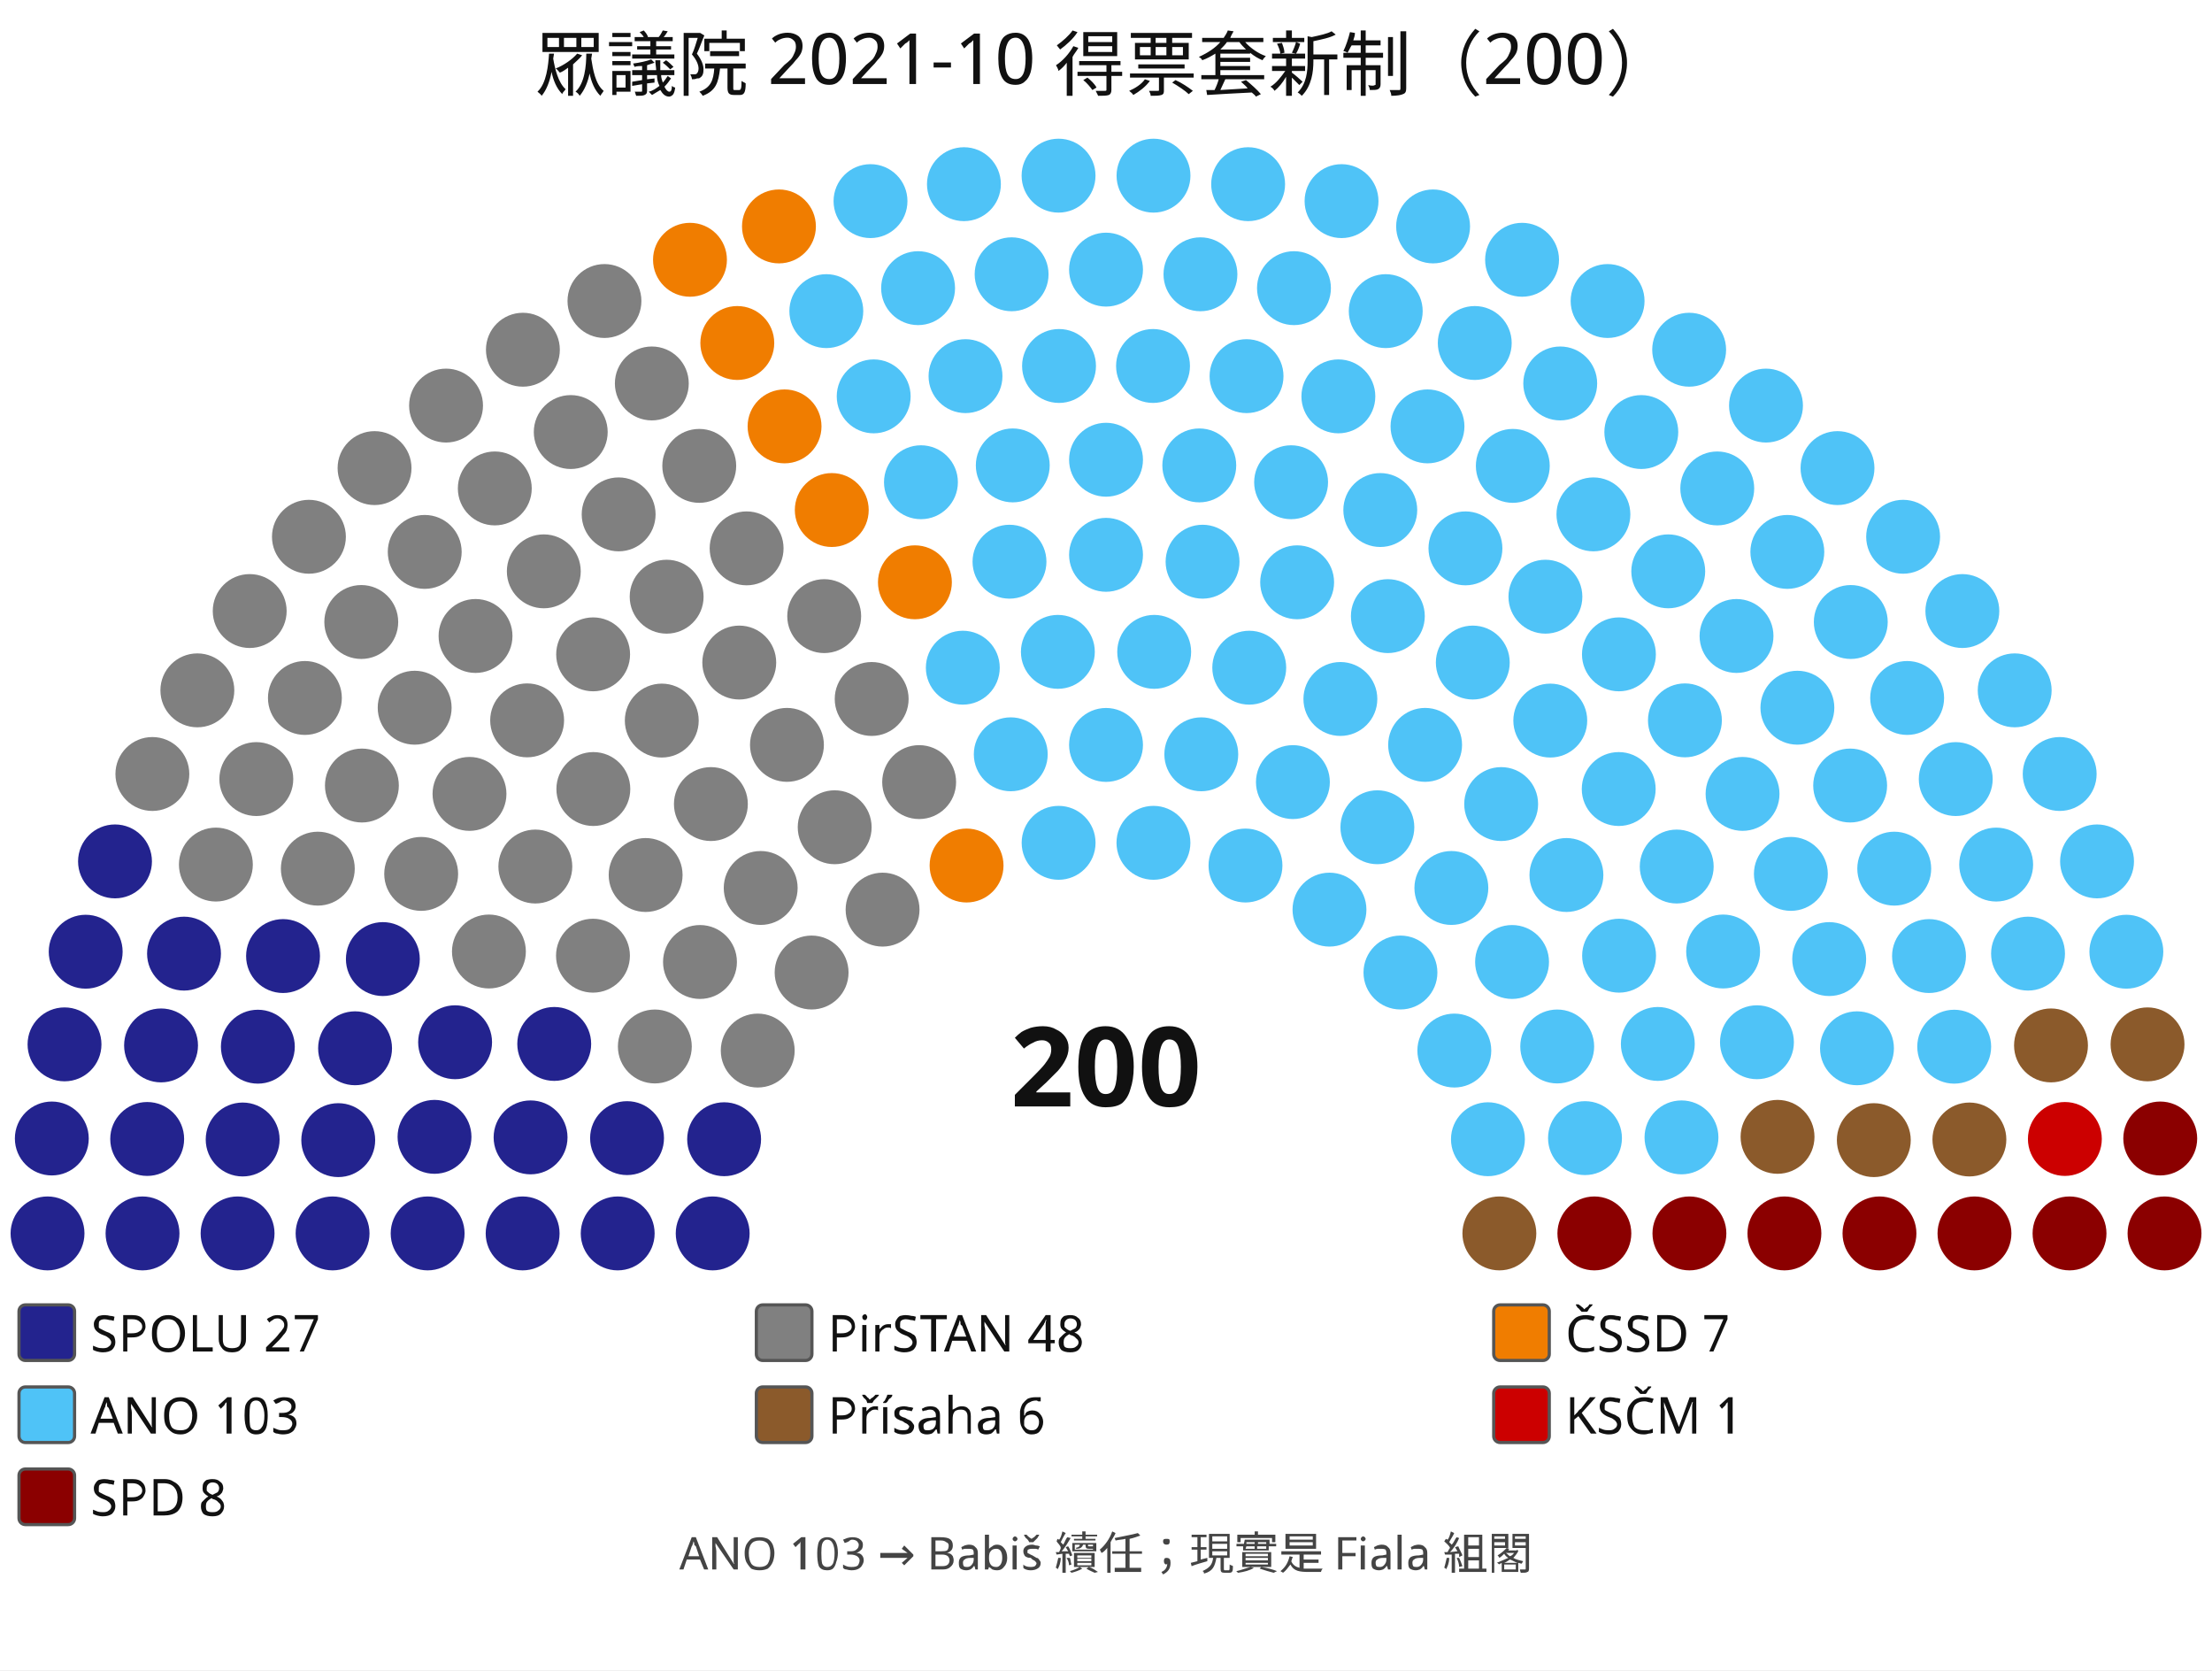
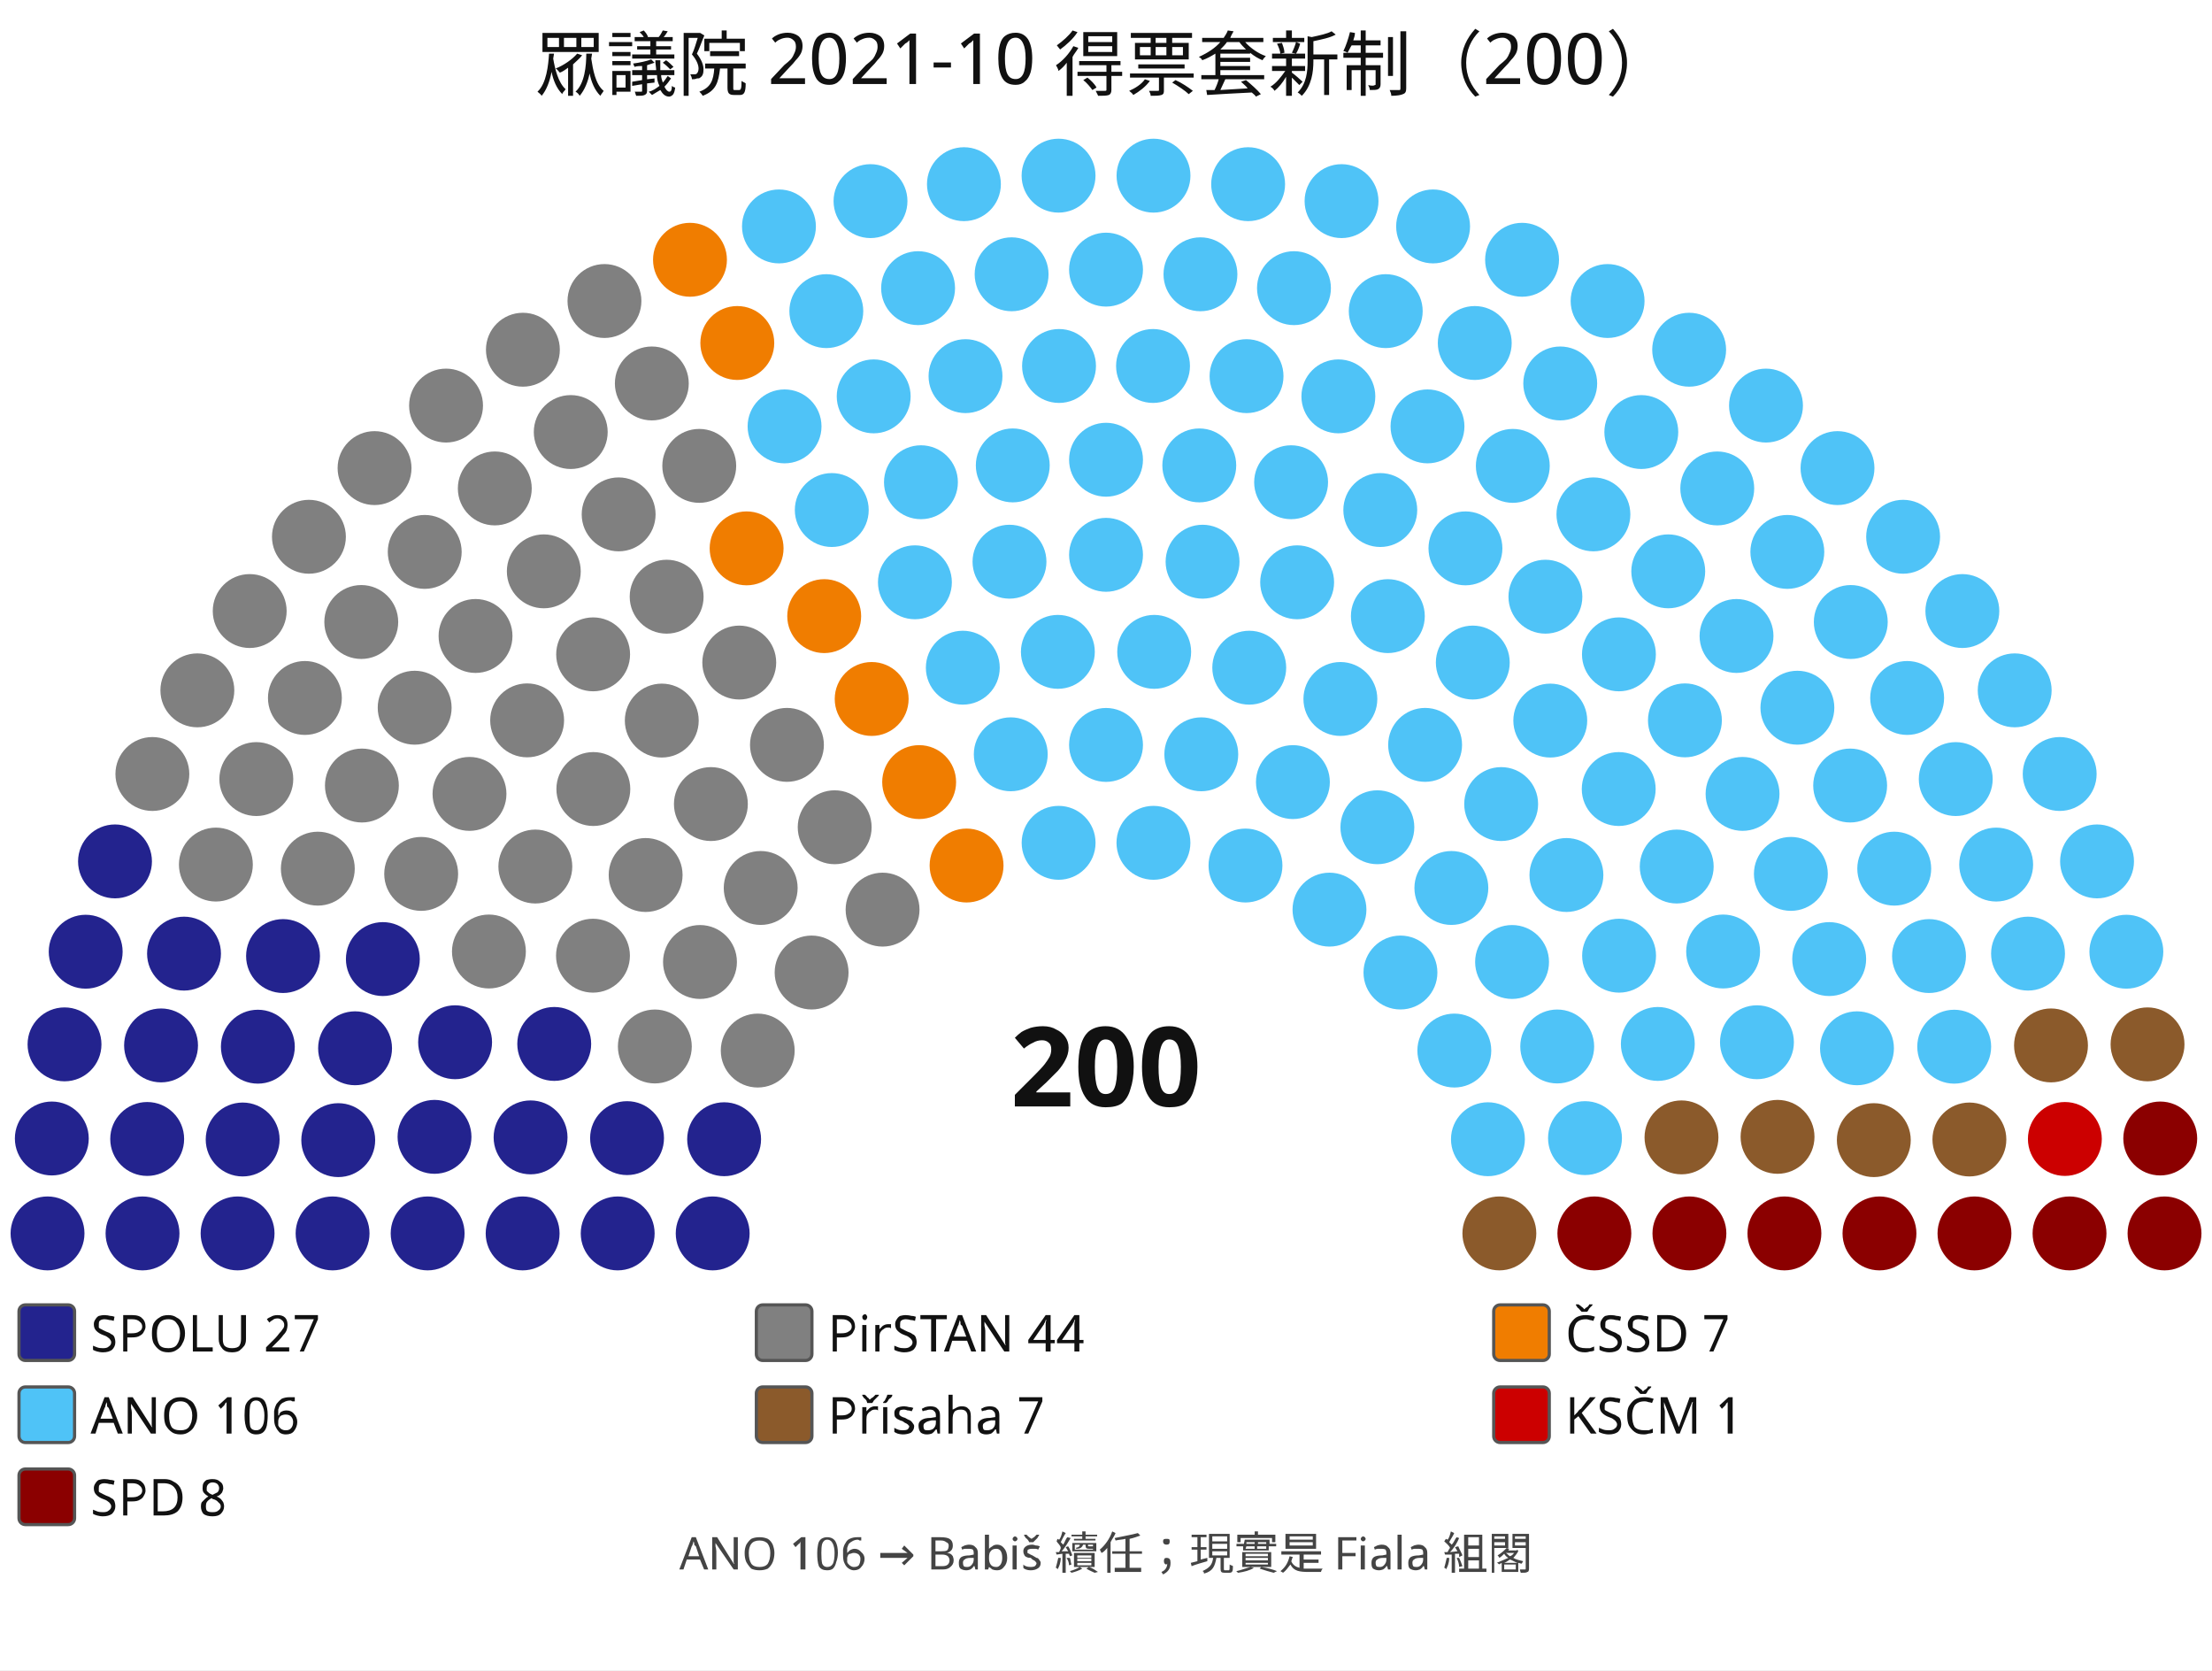
<svg xmlns="http://www.w3.org/2000/svg" viewBox="-20.898 -23.298 41.795 31.548" role="img" aria-label="眾議院 2021-10 得票套新制（200）">
  <rect x="-20.898" y="-23.298" width="41.795" height="31.548" fill="#ffffff" />
  <text x="0" y="-21.598" text-anchor="middle" font-family="Noto Sans, DejaVu Sans, sans-serif" font-size="1.35" fill="#111">眾議院 2021-10 得票套新制（200）</text>
  <circle cx="-20" cy="-0" r="0.718" fill="#23238E" stroke="#ffffff" stroke-width="0.04" />
  <circle cx="-19.919" cy="-1.793" r="0.718" fill="#23238E" stroke="#ffffff" stroke-width="0.04" />
  <circle cx="-19.679" cy="-3.571" r="0.718" fill="#23238E" stroke="#ffffff" stroke-width="0.04" />
  <circle cx="-19.279" cy="-5.321" r="0.718" fill="#23238E" stroke="#ffffff" stroke-width="0.04" />
  <circle cx="-18.725" cy="-7.027" r="0.718" fill="#23238E" stroke="#ffffff" stroke-width="0.04" />
  <circle cx="-18.019" cy="-8.678" r="0.718" fill="#808080" stroke="#ffffff" stroke-width="0.04" />
  <circle cx="-17.169" cy="-10.258" r="0.718" fill="#808080" stroke="#ffffff" stroke-width="0.04" />
  <circle cx="-16.18" cy="-11.756" r="0.718" fill="#808080" stroke="#ffffff" stroke-width="0.04" />
  <circle cx="-15.061" cy="-13.159" r="0.718" fill="#808080" stroke="#ffffff" stroke-width="0.04" />
  <circle cx="-13.821" cy="-14.456" r="0.718" fill="#808080" stroke="#ffffff" stroke-width="0.04" />
  <circle cx="-12.47" cy="-15.637" r="0.718" fill="#808080" stroke="#ffffff" stroke-width="0.04" />
  <circle cx="-11.018" cy="-16.692" r="0.718" fill="#808080" stroke="#ffffff" stroke-width="0.04" />
  <circle cx="-9.477" cy="-17.612" r="0.718" fill="#808080" stroke="#ffffff" stroke-width="0.04" />
  <circle cx="-7.861" cy="-18.391" r="0.718" fill="#F07D00" stroke="#ffffff" stroke-width="0.04" />
-   <circle cx="-6.18" cy="-19.021" r="0.718" fill="#F07D00" stroke="#ffffff" stroke-width="0.04" />
+   <circle cx="-6.18" cy="-19.021" r="0.718" fill="#4FC3F7" stroke="#ffffff" stroke-width="0.04" />
  <circle cx="-4.45" cy="-19.499" r="0.718" fill="#4FC3F7" stroke="#ffffff" stroke-width="0.04" />
  <circle cx="-2.685" cy="-19.819" r="0.718" fill="#4FC3F7" stroke="#ffffff" stroke-width="0.04" />
  <circle cx="-0.897" cy="-19.98" r="0.718" fill="#4FC3F7" stroke="#ffffff" stroke-width="0.04" />
  <circle cx="0.897" cy="-19.98" r="0.718" fill="#4FC3F7" stroke="#ffffff" stroke-width="0.04" />
  <circle cx="2.685" cy="-19.819" r="0.718" fill="#4FC3F7" stroke="#ffffff" stroke-width="0.04" />
  <circle cx="4.45" cy="-19.499" r="0.718" fill="#4FC3F7" stroke="#ffffff" stroke-width="0.04" />
  <circle cx="6.18" cy="-19.021" r="0.718" fill="#4FC3F7" stroke="#ffffff" stroke-width="0.04" />
  <circle cx="7.861" cy="-18.391" r="0.718" fill="#4FC3F7" stroke="#ffffff" stroke-width="0.04" />
  <circle cx="9.477" cy="-17.612" r="0.718" fill="#4FC3F7" stroke="#ffffff" stroke-width="0.04" />
  <circle cx="11.018" cy="-16.692" r="0.718" fill="#4FC3F7" stroke="#ffffff" stroke-width="0.04" />
  <circle cx="12.47" cy="-15.637" r="0.718" fill="#4FC3F7" stroke="#ffffff" stroke-width="0.04" />
  <circle cx="13.821" cy="-14.456" r="0.718" fill="#4FC3F7" stroke="#ffffff" stroke-width="0.04" />
  <circle cx="15.061" cy="-13.159" r="0.718" fill="#4FC3F7" stroke="#ffffff" stroke-width="0.04" />
  <circle cx="16.18" cy="-11.756" r="0.718" fill="#4FC3F7" stroke="#ffffff" stroke-width="0.04" />
  <circle cx="17.169" cy="-10.258" r="0.718" fill="#4FC3F7" stroke="#ffffff" stroke-width="0.04" />
  <circle cx="18.019" cy="-8.678" r="0.718" fill="#4FC3F7" stroke="#ffffff" stroke-width="0.04" />
  <circle cx="18.725" cy="-7.027" r="0.718" fill="#4FC3F7" stroke="#ffffff" stroke-width="0.04" />
  <circle cx="19.279" cy="-5.321" r="0.718" fill="#4FC3F7" stroke="#ffffff" stroke-width="0.04" />
  <circle cx="19.679" cy="-3.571" r="0.718" fill="#8B5A2B" stroke="#ffffff" stroke-width="0.04" />
  <circle cx="19.919" cy="-1.793" r="0.718" fill="#8B0000" stroke="#ffffff" stroke-width="0.04" />
  <circle cx="20" cy="0" r="0.718" fill="#8B0000" stroke="#ffffff" stroke-width="0.04" />
  <circle cx="-18.205" cy="-0" r="0.718" fill="#23238E" stroke="#ffffff" stroke-width="0.04" />
  <circle cx="-18.117" cy="-1.784" r="0.718" fill="#23238E" stroke="#ffffff" stroke-width="0.04" />
  <circle cx="-17.855" cy="-3.551" r="0.718" fill="#23238E" stroke="#ffffff" stroke-width="0.04" />
  <circle cx="-17.421" cy="-5.285" r="0.718" fill="#23238E" stroke="#ffffff" stroke-width="0.04" />
  <circle cx="-16.819" cy="-6.967" r="0.718" fill="#808080" stroke="#ffffff" stroke-width="0.04" />
  <circle cx="-16.055" cy="-8.582" r="0.718" fill="#808080" stroke="#ffffff" stroke-width="0.04" />
  <circle cx="-15.137" cy="-10.114" r="0.718" fill="#808080" stroke="#ffffff" stroke-width="0.04" />
  <circle cx="-14.072" cy="-11.549" r="0.718" fill="#808080" stroke="#ffffff" stroke-width="0.04" />
  <circle cx="-12.873" cy="-12.873" r="0.718" fill="#808080" stroke="#ffffff" stroke-width="0.04" />
  <circle cx="-11.549" cy="-14.072" r="0.718" fill="#808080" stroke="#ffffff" stroke-width="0.04" />
  <circle cx="-10.114" cy="-15.137" r="0.718" fill="#808080" stroke="#ffffff" stroke-width="0.04" />
  <circle cx="-8.582" cy="-16.055" r="0.718" fill="#808080" stroke="#ffffff" stroke-width="0.04" />
  <circle cx="-6.967" cy="-16.819" r="0.718" fill="#F07D00" stroke="#ffffff" stroke-width="0.04" />
  <circle cx="-5.285" cy="-17.421" r="0.718" fill="#4FC3F7" stroke="#ffffff" stroke-width="0.04" />
  <circle cx="-3.551" cy="-17.855" r="0.718" fill="#4FC3F7" stroke="#ffffff" stroke-width="0.04" />
  <circle cx="-1.784" cy="-18.117" r="0.718" fill="#4FC3F7" stroke="#ffffff" stroke-width="0.04" />
  <circle cx="0" cy="-18.205" r="0.718" fill="#4FC3F7" stroke="#ffffff" stroke-width="0.04" />
  <circle cx="1.784" cy="-18.117" r="0.718" fill="#4FC3F7" stroke="#ffffff" stroke-width="0.04" />
  <circle cx="3.551" cy="-17.855" r="0.718" fill="#4FC3F7" stroke="#ffffff" stroke-width="0.04" />
  <circle cx="5.285" cy="-17.421" r="0.718" fill="#4FC3F7" stroke="#ffffff" stroke-width="0.04" />
  <circle cx="6.967" cy="-16.819" r="0.718" fill="#4FC3F7" stroke="#ffffff" stroke-width="0.04" />
  <circle cx="8.582" cy="-16.055" r="0.718" fill="#4FC3F7" stroke="#ffffff" stroke-width="0.04" />
  <circle cx="10.114" cy="-15.137" r="0.718" fill="#4FC3F7" stroke="#ffffff" stroke-width="0.04" />
  <circle cx="11.549" cy="-14.072" r="0.718" fill="#4FC3F7" stroke="#ffffff" stroke-width="0.04" />
  <circle cx="12.873" cy="-12.873" r="0.718" fill="#4FC3F7" stroke="#ffffff" stroke-width="0.04" />
  <circle cx="14.072" cy="-11.549" r="0.718" fill="#4FC3F7" stroke="#ffffff" stroke-width="0.04" />
  <circle cx="15.137" cy="-10.114" r="0.718" fill="#4FC3F7" stroke="#ffffff" stroke-width="0.04" />
  <circle cx="16.055" cy="-8.582" r="0.718" fill="#4FC3F7" stroke="#ffffff" stroke-width="0.04" />
  <circle cx="16.819" cy="-6.967" r="0.718" fill="#4FC3F7" stroke="#ffffff" stroke-width="0.04" />
  <circle cx="17.421" cy="-5.285" r="0.718" fill="#4FC3F7" stroke="#ffffff" stroke-width="0.04" />
  <circle cx="17.855" cy="-3.551" r="0.718" fill="#8B5A2B" stroke="#ffffff" stroke-width="0.04" />
  <circle cx="18.117" cy="-1.784" r="0.718" fill="#CC0000" stroke="#ffffff" stroke-width="0.04" />
  <circle cx="18.205" cy="0" r="0.718" fill="#8B0000" stroke="#ffffff" stroke-width="0.04" />
  <circle cx="-16.409" cy="-0" r="0.718" fill="#23238E" stroke="#ffffff" stroke-width="0.04" />
  <circle cx="-16.313" cy="-1.774" r="0.718" fill="#23238E" stroke="#ffffff" stroke-width="0.04" />
  <circle cx="-16.026" cy="-3.527" r="0.718" fill="#23238E" stroke="#ffffff" stroke-width="0.04" />
  <circle cx="-15.55" cy="-5.239" r="0.718" fill="#23238E" stroke="#ffffff" stroke-width="0.04" />
  <circle cx="-14.893" cy="-6.89" r="0.718" fill="#808080" stroke="#ffffff" stroke-width="0.04" />
  <circle cx="-14.06" cy="-8.46" r="0.718" fill="#808080" stroke="#ffffff" stroke-width="0.04" />
  <circle cx="-13.063" cy="-9.93" r="0.718" fill="#808080" stroke="#ffffff" stroke-width="0.04" />
  <circle cx="-11.913" cy="-11.285" r="0.718" fill="#808080" stroke="#ffffff" stroke-width="0.04" />
  <circle cx="-10.623" cy="-12.506" r="0.718" fill="#808080" stroke="#ffffff" stroke-width="0.04" />
  <circle cx="-9.209" cy="-13.582" r="0.718" fill="#808080" stroke="#ffffff" stroke-width="0.04" />
  <circle cx="-7.686" cy="-14.498" r="0.718" fill="#808080" stroke="#ffffff" stroke-width="0.04" />
-   <circle cx="-6.074" cy="-15.244" r="0.718" fill="#F07D00" stroke="#ffffff" stroke-width="0.04" />
+   <circle cx="-6.074" cy="-15.244" r="0.718" fill="#4FC3F7" stroke="#ffffff" stroke-width="0.04" />
  <circle cx="-4.39" cy="-15.811" r="0.718" fill="#4FC3F7" stroke="#ffffff" stroke-width="0.04" />
  <circle cx="-2.655" cy="-16.193" r="0.718" fill="#4FC3F7" stroke="#ffffff" stroke-width="0.04" />
  <circle cx="-0.888" cy="-16.385" r="0.718" fill="#4FC3F7" stroke="#ffffff" stroke-width="0.04" />
  <circle cx="0.888" cy="-16.385" r="0.718" fill="#4FC3F7" stroke="#ffffff" stroke-width="0.04" />
  <circle cx="2.655" cy="-16.193" r="0.718" fill="#4FC3F7" stroke="#ffffff" stroke-width="0.04" />
  <circle cx="4.39" cy="-15.811" r="0.718" fill="#4FC3F7" stroke="#ffffff" stroke-width="0.04" />
  <circle cx="6.074" cy="-15.244" r="0.718" fill="#4FC3F7" stroke="#ffffff" stroke-width="0.04" />
  <circle cx="7.686" cy="-14.498" r="0.718" fill="#4FC3F7" stroke="#ffffff" stroke-width="0.04" />
  <circle cx="9.209" cy="-13.582" r="0.718" fill="#4FC3F7" stroke="#ffffff" stroke-width="0.04" />
  <circle cx="10.623" cy="-12.506" r="0.718" fill="#4FC3F7" stroke="#ffffff" stroke-width="0.04" />
  <circle cx="11.913" cy="-11.285" r="0.718" fill="#4FC3F7" stroke="#ffffff" stroke-width="0.04" />
  <circle cx="13.063" cy="-9.93" r="0.718" fill="#4FC3F7" stroke="#ffffff" stroke-width="0.04" />
  <circle cx="14.06" cy="-8.46" r="0.718" fill="#4FC3F7" stroke="#ffffff" stroke-width="0.04" />
  <circle cx="14.893" cy="-6.89" r="0.718" fill="#4FC3F7" stroke="#ffffff" stroke-width="0.04" />
  <circle cx="15.55" cy="-5.239" r="0.718" fill="#4FC3F7" stroke="#ffffff" stroke-width="0.04" />
  <circle cx="16.026" cy="-3.527" r="0.718" fill="#4FC3F7" stroke="#ffffff" stroke-width="0.04" />
  <circle cx="16.313" cy="-1.774" r="0.718" fill="#8B5A2B" stroke="#ffffff" stroke-width="0.04" />
  <circle cx="16.409" cy="0" r="0.718" fill="#8B0000" stroke="#ffffff" stroke-width="0.04" />
  <circle cx="-14.614" cy="-0" r="0.718" fill="#23238E" stroke="#ffffff" stroke-width="0.04" />
  <circle cx="-14.507" cy="-1.762" r="0.718" fill="#23238E" stroke="#ffffff" stroke-width="0.04" />
  <circle cx="-14.189" cy="-3.497" r="0.718" fill="#23238E" stroke="#ffffff" stroke-width="0.04" />
  <circle cx="-13.664" cy="-5.182" r="0.718" fill="#23238E" stroke="#ffffff" stroke-width="0.04" />
  <circle cx="-12.94" cy="-6.791" r="0.718" fill="#808080" stroke="#ffffff" stroke-width="0.04" />
  <circle cx="-12.027" cy="-8.302" r="0.718" fill="#808080" stroke="#ffffff" stroke-width="0.04" />
  <circle cx="-10.938" cy="-9.691" r="0.718" fill="#808080" stroke="#ffffff" stroke-width="0.04" />
  <circle cx="-9.691" cy="-10.938" r="0.718" fill="#808080" stroke="#ffffff" stroke-width="0.04" />
  <circle cx="-8.302" cy="-12.027" r="0.718" fill="#808080" stroke="#ffffff" stroke-width="0.04" />
-   <circle cx="-6.791" cy="-12.94" r="0.718" fill="#808080" stroke="#ffffff" stroke-width="0.04" />
-   <circle cx="-5.182" cy="-13.664" r="0.718" fill="#F07D00" stroke="#ffffff" stroke-width="0.04" />
+   <circle cx="-6.791" cy="-12.94" r="0.718" fill="#F07D00" stroke="#ffffff" stroke-width="0.04" />
+   <circle cx="-5.182" cy="-13.664" r="0.718" fill="#4FC3F7" stroke="#ffffff" stroke-width="0.04" />
  <circle cx="-3.497" cy="-14.189" r="0.718" fill="#4FC3F7" stroke="#ffffff" stroke-width="0.04" />
  <circle cx="-1.762" cy="-14.507" r="0.718" fill="#4FC3F7" stroke="#ffffff" stroke-width="0.04" />
  <circle cx="0" cy="-14.614" r="0.718" fill="#4FC3F7" stroke="#ffffff" stroke-width="0.04" />
  <circle cx="1.762" cy="-14.507" r="0.718" fill="#4FC3F7" stroke="#ffffff" stroke-width="0.04" />
  <circle cx="3.497" cy="-14.189" r="0.718" fill="#4FC3F7" stroke="#ffffff" stroke-width="0.04" />
  <circle cx="5.182" cy="-13.664" r="0.718" fill="#4FC3F7" stroke="#ffffff" stroke-width="0.04" />
  <circle cx="6.791" cy="-12.94" r="0.718" fill="#4FC3F7" stroke="#ffffff" stroke-width="0.04" />
  <circle cx="8.302" cy="-12.027" r="0.718" fill="#4FC3F7" stroke="#ffffff" stroke-width="0.04" />
  <circle cx="9.691" cy="-10.938" r="0.718" fill="#4FC3F7" stroke="#ffffff" stroke-width="0.04" />
  <circle cx="10.938" cy="-9.691" r="0.718" fill="#4FC3F7" stroke="#ffffff" stroke-width="0.04" />
  <circle cx="12.027" cy="-8.302" r="0.718" fill="#4FC3F7" stroke="#ffffff" stroke-width="0.04" />
  <circle cx="12.94" cy="-6.791" r="0.718" fill="#4FC3F7" stroke="#ffffff" stroke-width="0.04" />
  <circle cx="13.664" cy="-5.182" r="0.718" fill="#4FC3F7" stroke="#ffffff" stroke-width="0.04" />
  <circle cx="14.189" cy="-3.497" r="0.718" fill="#4FC3F7" stroke="#ffffff" stroke-width="0.04" />
  <circle cx="14.507" cy="-1.762" r="0.718" fill="#8B5A2B" stroke="#ffffff" stroke-width="0.04" />
  <circle cx="14.614" cy="0" r="0.718" fill="#8B0000" stroke="#ffffff" stroke-width="0.04" />
  <circle cx="-12.818" cy="-0" r="0.718" fill="#23238E" stroke="#ffffff" stroke-width="0.04" />
  <circle cx="-12.688" cy="-1.824" r="0.718" fill="#23238E" stroke="#ffffff" stroke-width="0.04" />
  <circle cx="-12.299" cy="-3.611" r="0.718" fill="#23238E" stroke="#ffffff" stroke-width="0.04" />
  <circle cx="-11.66" cy="-5.325" r="0.718" fill="#808080" stroke="#ffffff" stroke-width="0.04" />
  <circle cx="-10.783" cy="-6.93" r="0.718" fill="#808080" stroke="#ffffff" stroke-width="0.04" />
  <circle cx="-9.687" cy="-8.394" r="0.718" fill="#808080" stroke="#ffffff" stroke-width="0.04" />
  <circle cx="-8.394" cy="-9.687" r="0.718" fill="#808080" stroke="#ffffff" stroke-width="0.04" />
  <circle cx="-6.93" cy="-10.783" r="0.718" fill="#808080" stroke="#ffffff" stroke-width="0.04" />
-   <circle cx="-5.325" cy="-11.66" r="0.718" fill="#808080" stroke="#ffffff" stroke-width="0.04" />
-   <circle cx="-3.611" cy="-12.299" r="0.718" fill="#F07D00" stroke="#ffffff" stroke-width="0.04" />
+   <circle cx="-5.325" cy="-11.66" r="0.718" fill="#F07D00" stroke="#ffffff" stroke-width="0.04" />
+   <circle cx="-3.611" cy="-12.299" r="0.718" fill="#4FC3F7" stroke="#ffffff" stroke-width="0.04" />
  <circle cx="-1.824" cy="-12.688" r="0.718" fill="#4FC3F7" stroke="#ffffff" stroke-width="0.04" />
  <circle cx="0" cy="-12.818" r="0.718" fill="#4FC3F7" stroke="#ffffff" stroke-width="0.04" />
  <circle cx="1.824" cy="-12.688" r="0.718" fill="#4FC3F7" stroke="#ffffff" stroke-width="0.04" />
  <circle cx="3.611" cy="-12.299" r="0.718" fill="#4FC3F7" stroke="#ffffff" stroke-width="0.04" />
  <circle cx="5.325" cy="-11.66" r="0.718" fill="#4FC3F7" stroke="#ffffff" stroke-width="0.04" />
  <circle cx="6.93" cy="-10.783" r="0.718" fill="#4FC3F7" stroke="#ffffff" stroke-width="0.04" />
  <circle cx="8.394" cy="-9.687" r="0.718" fill="#4FC3F7" stroke="#ffffff" stroke-width="0.04" />
  <circle cx="9.687" cy="-8.394" r="0.718" fill="#4FC3F7" stroke="#ffffff" stroke-width="0.04" />
  <circle cx="10.783" cy="-6.93" r="0.718" fill="#4FC3F7" stroke="#ffffff" stroke-width="0.04" />
  <circle cx="11.66" cy="-5.325" r="0.718" fill="#4FC3F7" stroke="#ffffff" stroke-width="0.04" />
  <circle cx="12.299" cy="-3.611" r="0.718" fill="#4FC3F7" stroke="#ffffff" stroke-width="0.04" />
  <circle cx="12.688" cy="-1.824" r="0.718" fill="#8B5A2B" stroke="#ffffff" stroke-width="0.04" />
  <circle cx="12.818" cy="0" r="0.718" fill="#8B0000" stroke="#ffffff" stroke-width="0.04" />
  <circle cx="-11.023" cy="-0" r="0.718" fill="#23238E" stroke="#ffffff" stroke-width="0.04" />
  <circle cx="-10.873" cy="-1.814" r="0.718" fill="#23238E" stroke="#ffffff" stroke-width="0.04" />
  <circle cx="-10.426" cy="-3.579" r="0.718" fill="#23238E" stroke="#ffffff" stroke-width="0.04" />
  <circle cx="-9.694" cy="-5.246" r="0.718" fill="#808080" stroke="#ffffff" stroke-width="0.04" />
  <circle cx="-8.699" cy="-6.77" r="0.718" fill="#808080" stroke="#ffffff" stroke-width="0.04" />
  <circle cx="-7.466" cy="-8.11" r="0.718" fill="#808080" stroke="#ffffff" stroke-width="0.04" />
  <circle cx="-6.029" cy="-9.228" r="0.718" fill="#808080" stroke="#ffffff" stroke-width="0.04" />
-   <circle cx="-4.428" cy="-10.095" r="0.718" fill="#808080" stroke="#ffffff" stroke-width="0.04" />
+   <circle cx="-4.428" cy="-10.095" r="0.718" fill="#F07D00" stroke="#ffffff" stroke-width="0.04" />
  <circle cx="-2.706" cy="-10.686" r="0.718" fill="#4FC3F7" stroke="#ffffff" stroke-width="0.04" />
  <circle cx="-0.91" cy="-10.985" r="0.718" fill="#4FC3F7" stroke="#ffffff" stroke-width="0.04" />
  <circle cx="0.91" cy="-10.985" r="0.718" fill="#4FC3F7" stroke="#ffffff" stroke-width="0.04" />
  <circle cx="2.706" cy="-10.686" r="0.718" fill="#4FC3F7" stroke="#ffffff" stroke-width="0.04" />
  <circle cx="4.428" cy="-10.095" r="0.718" fill="#4FC3F7" stroke="#ffffff" stroke-width="0.04" />
  <circle cx="6.029" cy="-9.228" r="0.718" fill="#4FC3F7" stroke="#ffffff" stroke-width="0.04" />
  <circle cx="7.466" cy="-8.11" r="0.718" fill="#4FC3F7" stroke="#ffffff" stroke-width="0.04" />
  <circle cx="8.699" cy="-6.77" r="0.718" fill="#4FC3F7" stroke="#ffffff" stroke-width="0.04" />
  <circle cx="9.694" cy="-5.246" r="0.718" fill="#4FC3F7" stroke="#ffffff" stroke-width="0.04" />
  <circle cx="10.426" cy="-3.579" r="0.718" fill="#4FC3F7" stroke="#ffffff" stroke-width="0.04" />
-   <circle cx="10.873" cy="-1.814" r="0.718" fill="#4FC3F7" stroke="#ffffff" stroke-width="0.04" />
+   <circle cx="10.873" cy="-1.814" r="0.718" fill="#8B5A2B" stroke="#ffffff" stroke-width="0.04" />
  <circle cx="11.023" cy="0" r="0.718" fill="#8B0000" stroke="#ffffff" stroke-width="0.04" />
  <circle cx="-9.227" cy="-0" r="0.718" fill="#23238E" stroke="#ffffff" stroke-width="0.04" />
  <circle cx="-9.05" cy="-1.8" r="0.718" fill="#23238E" stroke="#ffffff" stroke-width="0.04" />
  <circle cx="-8.525" cy="-3.531" r="0.718" fill="#808080" stroke="#ffffff" stroke-width="0.04" />
  <circle cx="-7.672" cy="-5.127" r="0.718" fill="#808080" stroke="#ffffff" stroke-width="0.04" />
  <circle cx="-6.525" cy="-6.525" r="0.718" fill="#808080" stroke="#ffffff" stroke-width="0.04" />
  <circle cx="-5.127" cy="-7.672" r="0.718" fill="#808080" stroke="#ffffff" stroke-width="0.04" />
-   <circle cx="-3.531" cy="-8.525" r="0.718" fill="#808080" stroke="#ffffff" stroke-width="0.04" />
+   <circle cx="-3.531" cy="-8.525" r="0.718" fill="#F07D00" stroke="#ffffff" stroke-width="0.04" />
  <circle cx="-1.8" cy="-9.05" r="0.718" fill="#4FC3F7" stroke="#ffffff" stroke-width="0.04" />
  <circle cx="0" cy="-9.227" r="0.718" fill="#4FC3F7" stroke="#ffffff" stroke-width="0.04" />
  <circle cx="1.8" cy="-9.05" r="0.718" fill="#4FC3F7" stroke="#ffffff" stroke-width="0.04" />
  <circle cx="3.531" cy="-8.525" r="0.718" fill="#4FC3F7" stroke="#ffffff" stroke-width="0.04" />
  <circle cx="5.127" cy="-7.672" r="0.718" fill="#4FC3F7" stroke="#ffffff" stroke-width="0.04" />
  <circle cx="6.525" cy="-6.525" r="0.718" fill="#4FC3F7" stroke="#ffffff" stroke-width="0.04" />
  <circle cx="7.672" cy="-5.127" r="0.718" fill="#4FC3F7" stroke="#ffffff" stroke-width="0.04" />
  <circle cx="8.525" cy="-3.531" r="0.718" fill="#4FC3F7" stroke="#ffffff" stroke-width="0.04" />
  <circle cx="9.05" cy="-1.8" r="0.718" fill="#4FC3F7" stroke="#ffffff" stroke-width="0.04" />
  <circle cx="9.227" cy="0" r="0.718" fill="#8B0000" stroke="#ffffff" stroke-width="0.04" />
  <circle cx="-7.432" cy="-0" r="0.718" fill="#23238E" stroke="#ffffff" stroke-width="0.04" />
  <circle cx="-7.216" cy="-1.779" r="0.718" fill="#23238E" stroke="#ffffff" stroke-width="0.04" />
  <circle cx="-6.581" cy="-3.454" r="0.718" fill="#808080" stroke="#ffffff" stroke-width="0.04" />
  <circle cx="-5.563" cy="-4.928" r="0.718" fill="#808080" stroke="#ffffff" stroke-width="0.04" />
  <circle cx="-4.222" cy="-6.116" r="0.718" fill="#808080" stroke="#ffffff" stroke-width="0.04" />
  <circle cx="-2.635" cy="-6.949" r="0.718" fill="#F07D00" stroke="#ffffff" stroke-width="0.04" />
  <circle cx="-0.896" cy="-7.378" r="0.718" fill="#4FC3F7" stroke="#ffffff" stroke-width="0.04" />
  <circle cx="0.896" cy="-7.378" r="0.718" fill="#4FC3F7" stroke="#ffffff" stroke-width="0.04" />
  <circle cx="2.635" cy="-6.949" r="0.718" fill="#4FC3F7" stroke="#ffffff" stroke-width="0.04" />
  <circle cx="4.222" cy="-6.116" r="0.718" fill="#4FC3F7" stroke="#ffffff" stroke-width="0.04" />
  <circle cx="5.563" cy="-4.928" r="0.718" fill="#4FC3F7" stroke="#ffffff" stroke-width="0.04" />
  <circle cx="6.581" cy="-3.454" r="0.718" fill="#4FC3F7" stroke="#ffffff" stroke-width="0.04" />
  <circle cx="7.216" cy="-1.779" r="0.718" fill="#4FC3F7" stroke="#ffffff" stroke-width="0.04" />
  <circle cx="7.432" cy="0" r="0.718" fill="#8B5A2B" stroke="#ffffff" stroke-width="0.04" />
  <text x="0" y="-2.400" text-anchor="middle" font-family="Noto Sans, DejaVu Sans, sans-serif" font-size="2.1" font-weight="700" fill="#111">200</text>
  <rect x="-20.539" y="1.350" width="1.05" height="1.05" fill="#23238E" stroke="#555" stroke-width="0.06" rx="0.12" />
  <text x="-19.189" y="2.230" font-family="Noto Sans, DejaVu Sans, sans-serif" font-size="0.95" fill="#111">SPOLU 27</text>
  <rect x="-6.607" y="1.350" width="1.05" height="1.05" fill="#808080" stroke="#555" stroke-width="0.06" rx="0.12" />
-   <text x="-5.257" y="2.230" font-family="Noto Sans, DejaVu Sans, sans-serif" font-size="0.95" fill="#111">PirSTAN 48</text>
+   <text x="-5.257" y="2.230" font-family="Noto Sans, DejaVu Sans, sans-serif" font-size="0.95" fill="#111">PirSTAN 44</text>
  <rect x="7.325" y="1.350" width="1.05" height="1.05" fill="#F07D00" stroke="#555" stroke-width="0.06" rx="0.12" />
  <text x="8.675" y="2.230" font-family="Noto Sans, DejaVu Sans, sans-serif" font-size="0.95" fill="#111">ČSSD 7</text>
  <rect x="-20.539" y="2.900" width="1.05" height="1.05" fill="#4FC3F7" stroke="#555" stroke-width="0.06" rx="0.12" />
-   <text x="-19.189" y="3.780" font-family="Noto Sans, DejaVu Sans, sans-serif" font-size="0.95" fill="#111">ANO 103</text>
+   <text x="-19.189" y="3.780" font-family="Noto Sans, DejaVu Sans, sans-serif" font-size="0.95" fill="#111">ANO 106</text>
  <rect x="-6.607" y="2.900" width="1.05" height="1.05" fill="#8B5A2B" stroke="#555" stroke-width="0.06" rx="0.12" />
-   <text x="-5.257" y="3.780" font-family="Noto Sans, DejaVu Sans, sans-serif" font-size="0.95" fill="#111">Přísaha 6</text>
+   <text x="-5.257" y="3.780" font-family="Noto Sans, DejaVu Sans, sans-serif" font-size="0.95" fill="#111">Přísaha 7</text>
  <rect x="7.325" y="2.900" width="1.05" height="1.05" fill="#CC0000" stroke="#555" stroke-width="0.06" rx="0.12" />
  <text x="8.675" y="3.780" font-family="Noto Sans, DejaVu Sans, sans-serif" font-size="0.95" fill="#111">KSČM 1</text>
  <rect x="-20.539" y="4.450" width="1.05" height="1.05" fill="#8B0000" stroke="#555" stroke-width="0.06" rx="0.12" />
  <text x="-19.189" y="5.330" font-family="Noto Sans, DejaVu Sans, sans-serif" font-size="0.95" fill="#111">SPD 8</text>
-   <text x="0" y="6.350" text-anchor="middle" font-family="Noto Sans, DejaVu Sans, sans-serif" font-size="0.85" fill="#444">ANO 103 → Babiš 續任；現實是 Fiala 組閣</text>
+   <text x="0" y="6.350" text-anchor="middle" font-family="Noto Sans, DejaVu Sans, sans-serif" font-size="0.85" fill="#444">ANO 106 → Babiš 續任；現實是 Fiala 組閣</text>
</svg>
